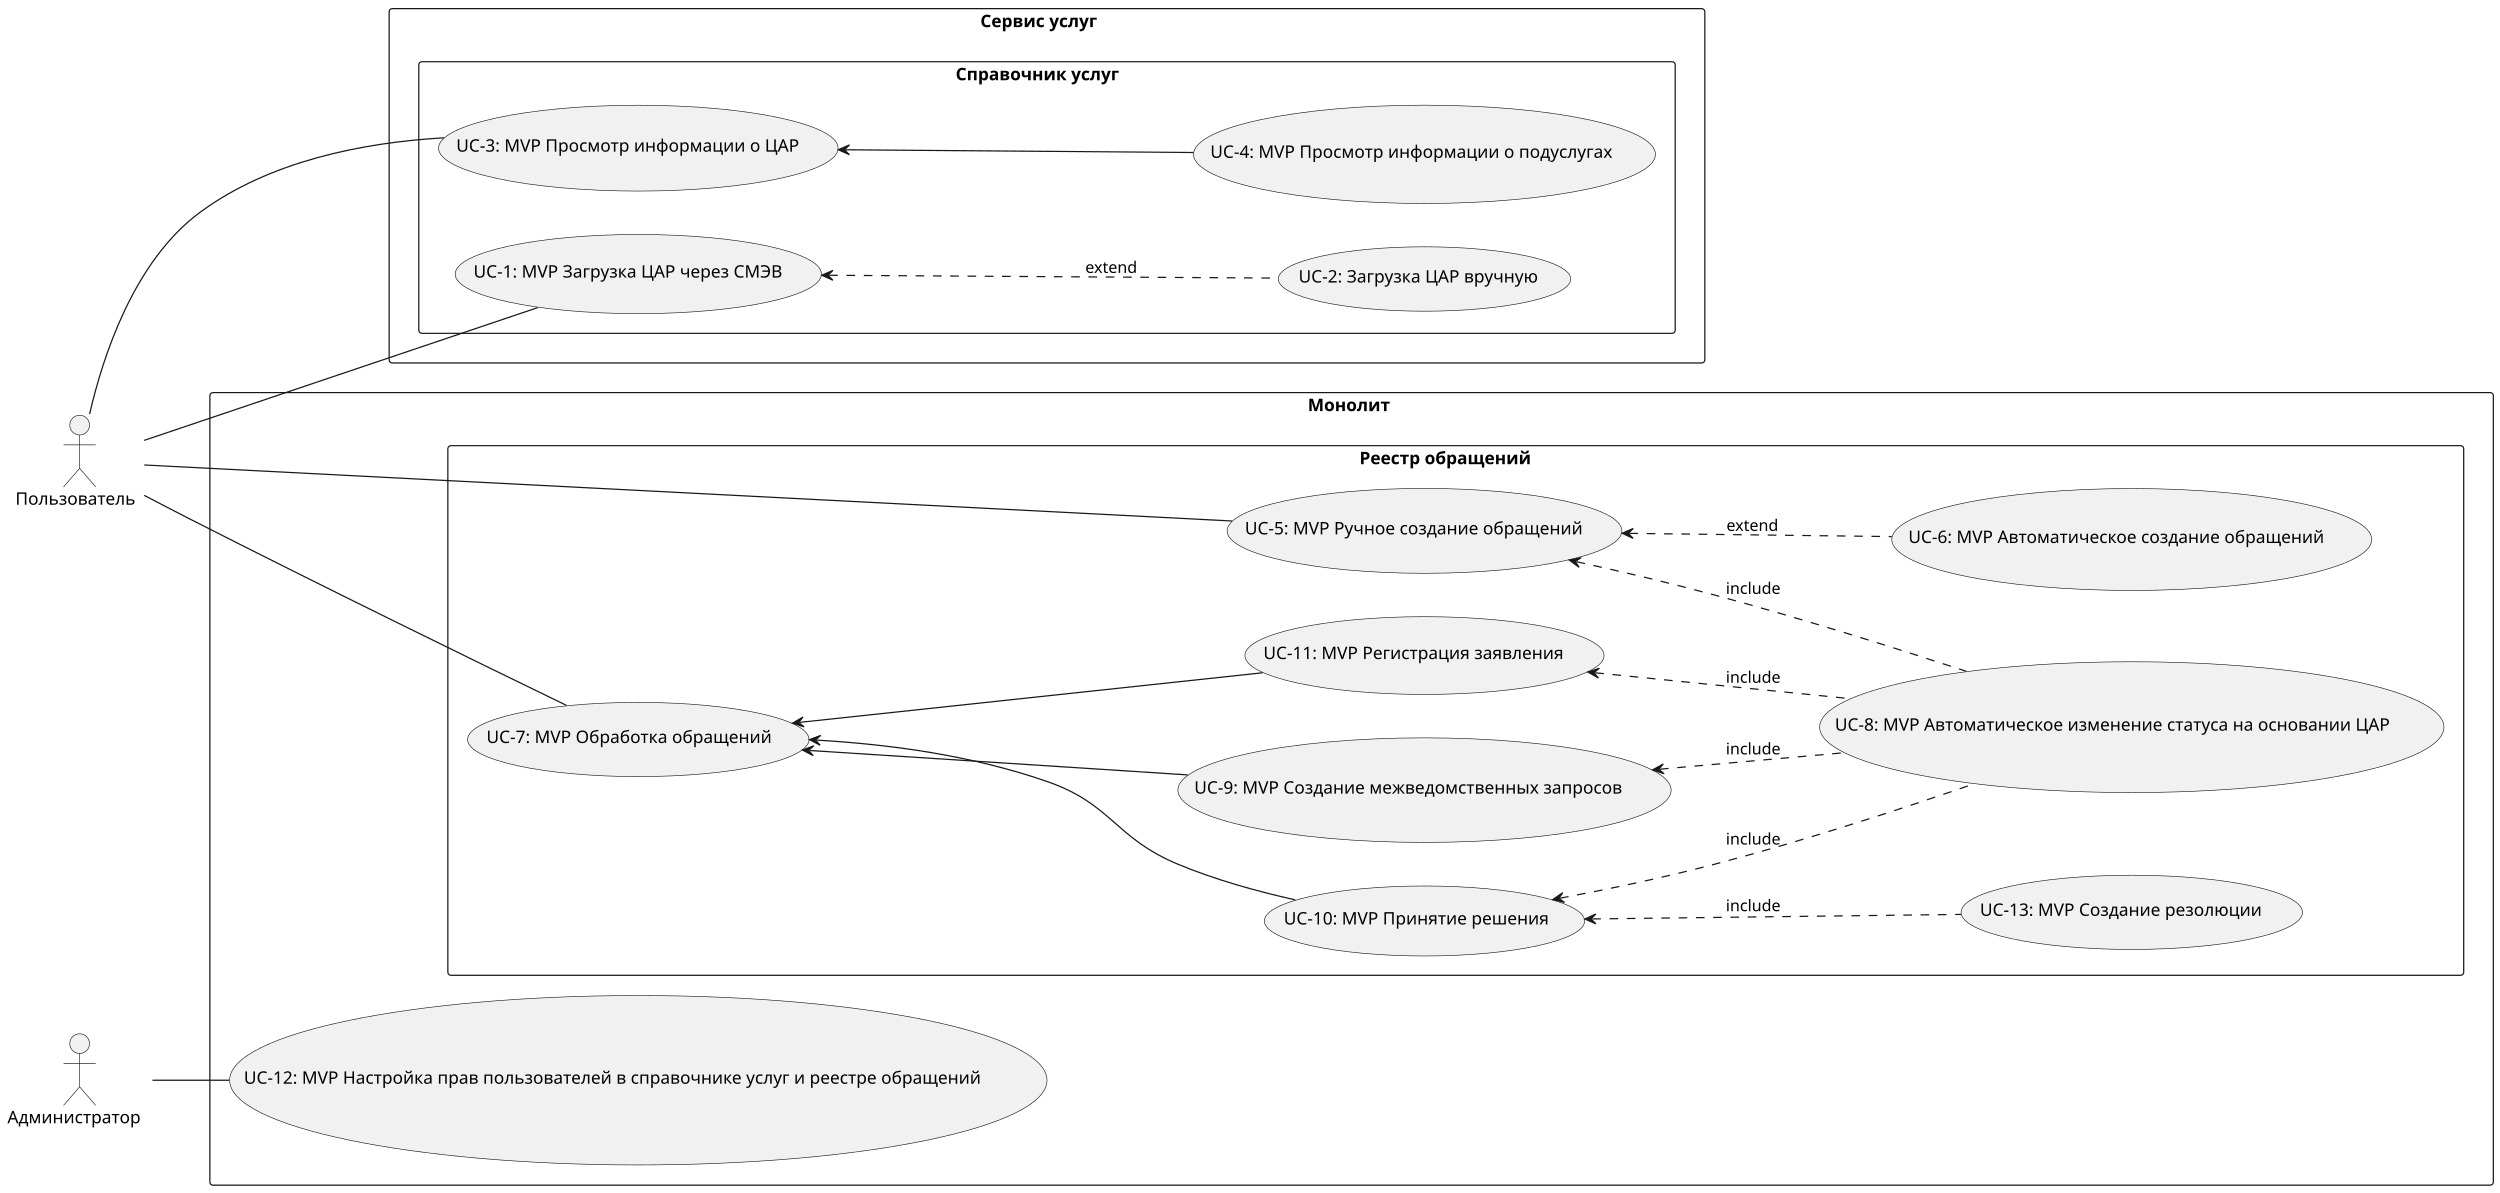
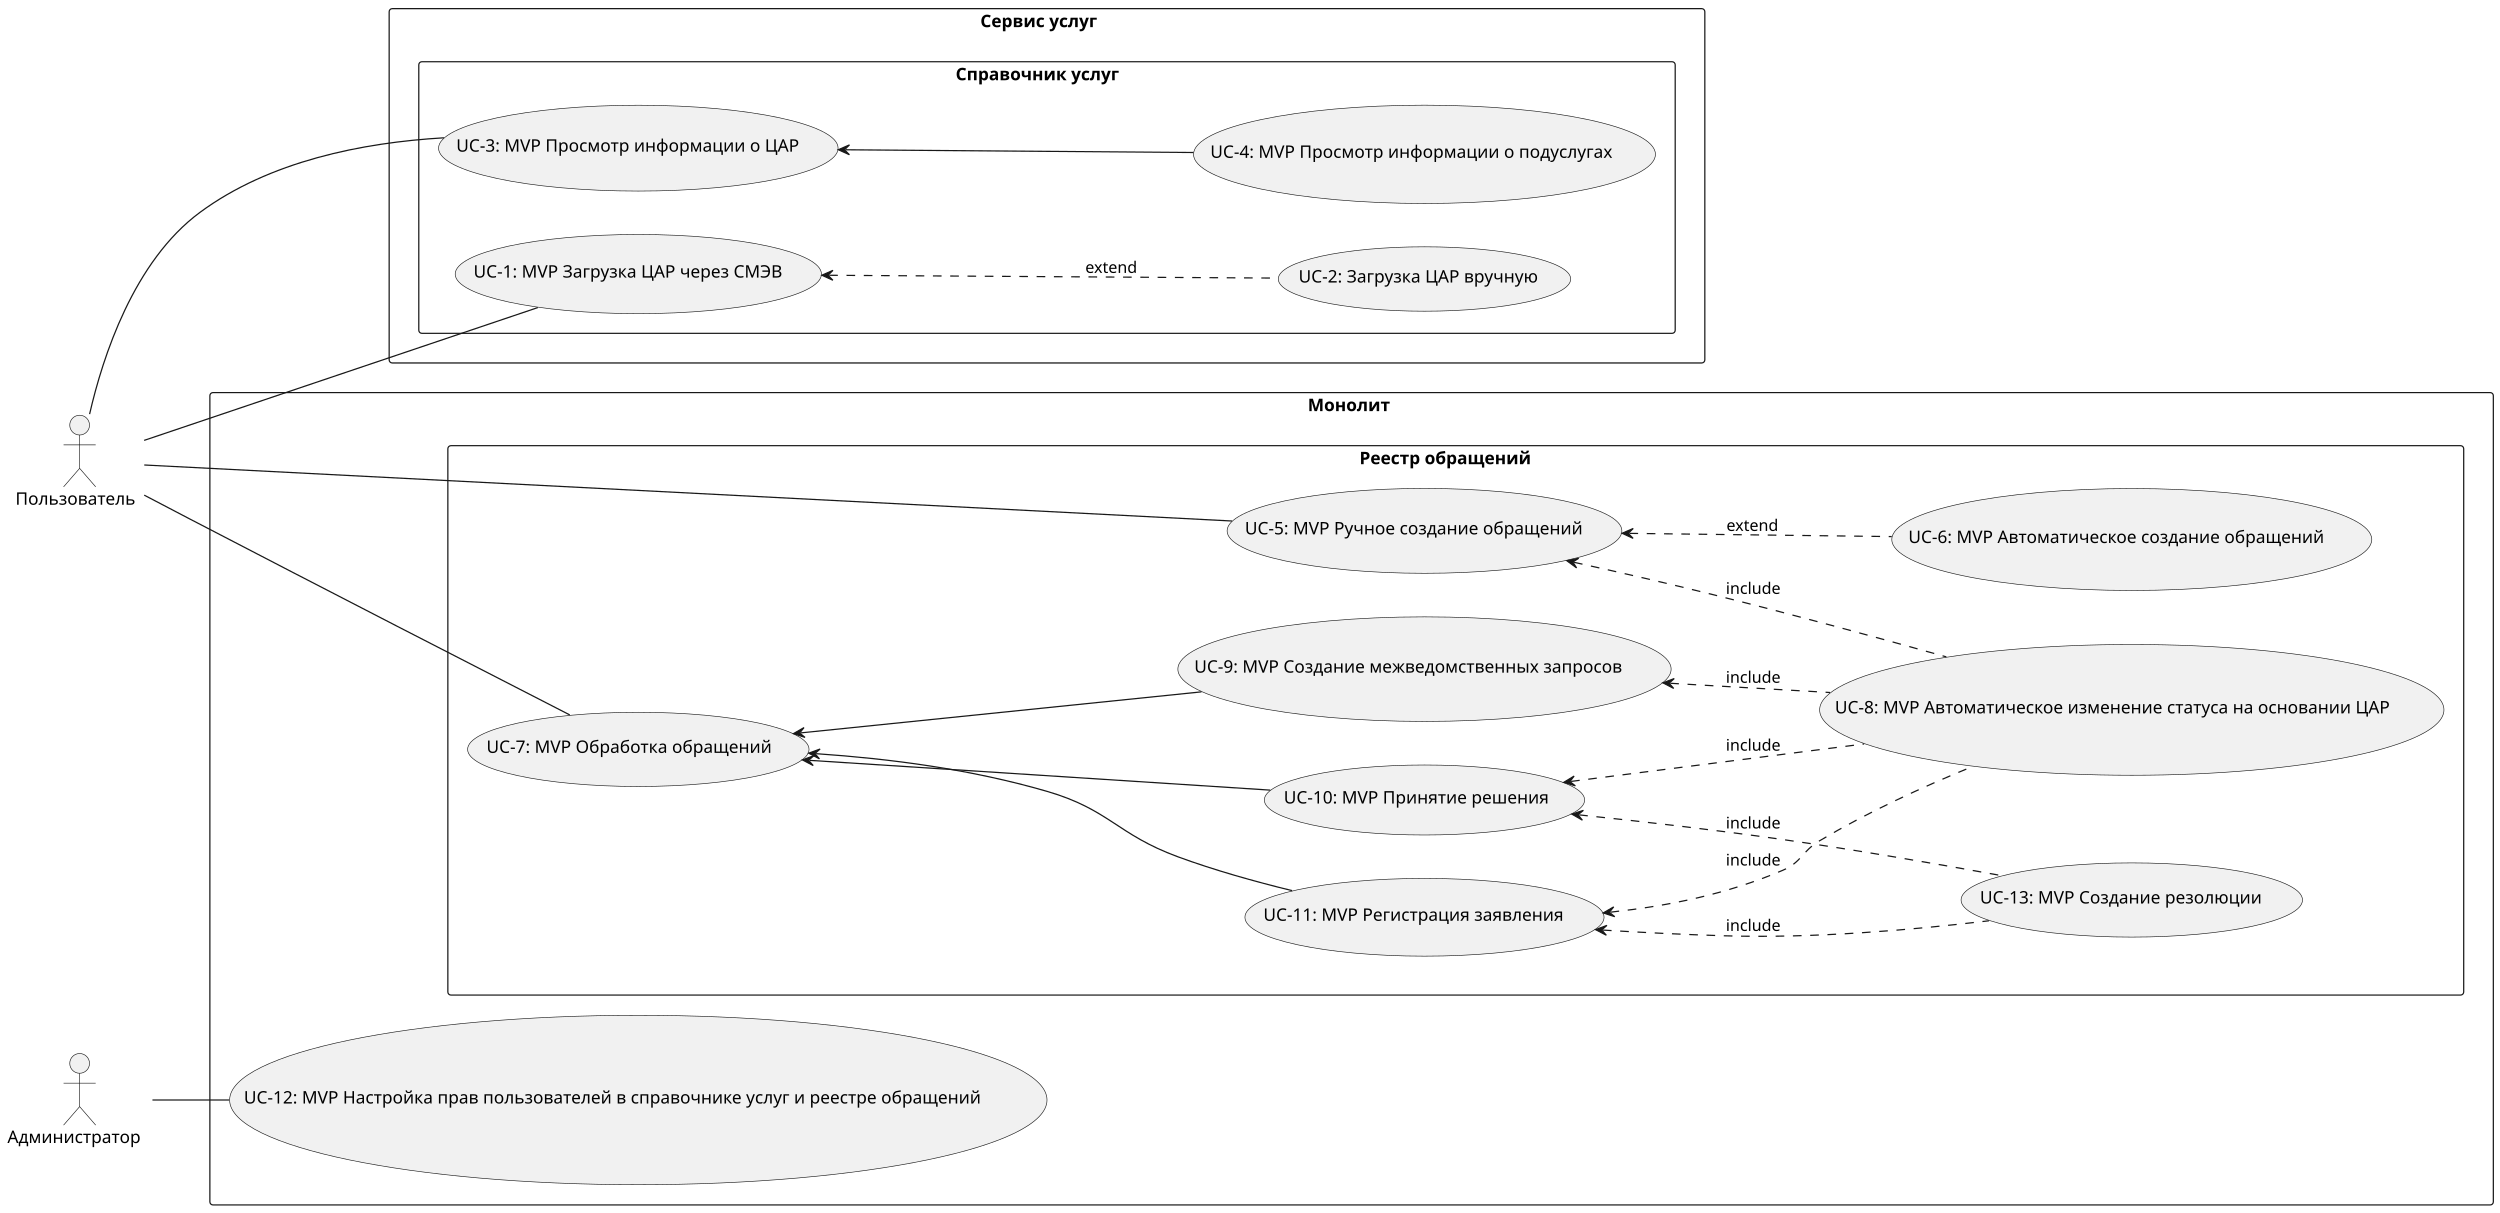
- <svg xmlns="http://www.w3.org/2000/svg" contentStyleType="text/css" height="966px" preserveAspectRatio="none" style="width:2025px;height:966px;background:#FFFFFF;" version="1.1" viewBox="0 0 2025 966" width="2025px" zoomAndPan="magnify">
+ <svg xmlns="http://www.w3.org/2000/svg" contentStyleType="text/css" height="982px" preserveAspectRatio="none" style="width:2025px;height:982px;background:#FFFFFF;" version="1.1" viewBox="0 0 2025 982" width="2025px" zoomAndPan="magnify">
  <defs />
  <g>
    <g id="cluster_Монолит">
-       <rect fill="none" height="642" rx="2.5" ry="2.5" style="stroke:#181818;stroke-width:1.0;" width="1849.6" x="170" y="318" />
+       <rect fill="none" height="658" rx="2.5" ry="2.5" style="stroke:#181818;stroke-width:1.0;" width="1849.6" x="170" y="318" />
      <text fill="#000000" font-family="sans-serif" font-size="14" font-weight="bold" lengthAdjust="spacing" textLength="71" x="1059.3" y="332.995">Монолит</text>
    </g>
    <g id="cluster_Реестр обращений">
-       <rect fill="none" height="429" rx="2.5" ry="2.5" style="stroke:#181818;stroke-width:1.0;" width="1632.84" x="362.76" y="361" />
+       <rect fill="none" height="445" rx="2.5" ry="2.5" style="stroke:#181818;stroke-width:1.0;" width="1632.84" x="362.76" y="361" />
      <text fill="#000000" font-family="sans-serif" font-size="14" font-weight="bold" lengthAdjust="spacing" textLength="156" x="1101.18" y="375.995">Реестр обращений</text>
    </g>
    <g id="cluster_Сервис услуг">
      <rect fill="none" height="287" rx="2.5" ry="2.5" style="stroke:#181818;stroke-width:1.0;" width="1065.69" x="315.22" y="7" />
      <text fill="#000000" font-family="sans-serif" font-size="14" font-weight="bold" lengthAdjust="spacing" textLength="108" x="794.065" y="21.995">Сервис услуг</text>
    </g>
    <g id="cluster_Справочник услуг">
      <rect fill="none" height="220" rx="2.5" ry="2.5" style="stroke:#181818;stroke-width:1.0;" width="1017.69" x="339.22" y="50" />
      <text fill="#000000" font-family="sans-serif" font-size="14" font-weight="bold" lengthAdjust="spacing" textLength="148" x="774.065" y="64.995">Справочник услуг</text>
    </g>
    <g id="elem_settingsUsr">
-       <ellipse cx="517.04" cy="874.998" fill="#F1F1F1" rx="331.04" ry="68.608" style="stroke:#181818;stroke-width:0.5;" />
-       <text fill="#000000" font-family="sans-serif" font-size="14" lengthAdjust="spacing" textLength="639" x="197.54" y="877.845">UC-12: MVP Настройка прав пользователей в справочнике услуг и реестре обращений</text>
+       <ellipse cx="517.04" cy="890.998" fill="#F1F1F1" rx="331.04" ry="68.608" style="stroke:#181818;stroke-width:0.5;" />
+       <text fill="#000000" font-family="sans-serif" font-size="14" lengthAdjust="spacing" textLength="639" x="197.54" y="893.845">UC-12: MVP Настройка прав пользователей в справочнике услуг и реестре обращений</text>
    </g>
    <g id="elem_createTasks">
      <ellipse cx="1153.843" cy="429.997" fill="#F1F1F1" rx="159.883" ry="34.377" style="stroke:#181818;stroke-width:0.5;" />
      <text fill="#000000" font-family="sans-serif" font-size="14" lengthAdjust="spacing" textLength="291" x="1008.343" y="432.843">UC-5: MVP Ручное создание обращений</text>
    </g>
    <g id="elem_autoCreateTasks">
      <ellipse cx="1726.747" cy="436.997" fill="#F1F1F1" rx="194.387" ry="41.277" style="stroke:#181818;stroke-width:0.5;" />
      <text fill="#000000" font-family="sans-serif" font-size="14" lengthAdjust="spacing" textLength="362" x="1545.747" y="439.844">UC-6: MVP Автоматическое создание обращений</text>
    </g>
    <g id="elem_doTasks">
-       <ellipse cx="517.041" cy="598.996" fill="#F1F1F1" rx="138.281" ry="30.056" style="stroke:#181818;stroke-width:0.5;" />
-       <text fill="#000000" font-family="sans-serif" font-size="14" lengthAdjust="spacing" textLength="246" x="394.041" y="601.843">UC-7: MVP Обработка обращений</text>
+       <ellipse cx="517.041" cy="606.996" fill="#F1F1F1" rx="138.281" ry="30.056" style="stroke:#181818;stroke-width:0.5;" />
+       <text fill="#000000" font-family="sans-serif" font-size="14" lengthAdjust="spacing" textLength="246" x="394.041" y="609.843">UC-7: MVP Обработка обращений</text>
    </g>
    <g id="elem_autoChangeStatus">
-       <ellipse cx="1726.754" cy="588.999" fill="#F1F1F1" rx="252.844" ry="52.969" style="stroke:#181818;stroke-width:0.5;" />
-       <text fill="#000000" font-family="sans-serif" font-size="14" lengthAdjust="spacing" textLength="481" x="1486.254" y="591.846">UC-8: MVP Автоматическое изменение статуса на основании ЦАР</text>
+       <ellipse cx="1726.754" cy="574.999" fill="#F1F1F1" rx="252.844" ry="52.969" style="stroke:#181818;stroke-width:0.5;" />
+       <text fill="#000000" font-family="sans-serif" font-size="14" lengthAdjust="spacing" textLength="481" x="1486.254" y="577.846">UC-8: MVP Автоматическое изменение статуса на основании ЦАР</text>
    </g>
    <g id="elem_createSMEVRequest">
-       <ellipse cx="1153.844" cy="640.003" fill="#F1F1F1" rx="199.764" ry="42.353" style="stroke:#181818;stroke-width:0.5;" />
-       <text fill="#000000" font-family="sans-serif" font-size="14" lengthAdjust="spacing" textLength="373" x="967.344" y="642.85">UC-9: MVP Создание межведомственных запросов</text>
+       <ellipse cx="1153.844" cy="542.003" fill="#F1F1F1" rx="199.764" ry="42.353" style="stroke:#181818;stroke-width:0.5;" />
+       <text fill="#000000" font-family="sans-serif" font-size="14" lengthAdjust="spacing" textLength="373" x="967.344" y="544.85">UC-9: MVP Создание межведомственных запросов</text>
    </g>
    <g id="elem_decideTask">
-       <ellipse cx="1153.838" cy="745.996" fill="#F1F1F1" rx="129.728" ry="28.346" style="stroke:#181818;stroke-width:0.5;" />
-       <text fill="#000000" font-family="sans-serif" font-size="14" lengthAdjust="spacing" textLength="228" x="1039.838" y="748.842">UC-10: MVP Принятие решения</text>
+       <ellipse cx="1153.838" cy="647.996" fill="#F1F1F1" rx="129.728" ry="28.346" style="stroke:#181818;stroke-width:0.5;" />
+       <text fill="#000000" font-family="sans-serif" font-size="14" lengthAdjust="spacing" textLength="228" x="1039.838" y="650.842">UC-10: MVP Принятие решения</text>
    </g>
    <g id="elem_regTask">
-       <ellipse cx="1153.841" cy="531" fill="#F1F1F1" rx="145.451" ry="31.49" style="stroke:#181818;stroke-width:0.5;" />
-       <text fill="#000000" font-family="sans-serif" font-size="14" lengthAdjust="spacing" textLength="261" x="1023.341" y="533.847">UC-11: MVP Регистрация заявления</text>
+       <ellipse cx="1153.841" cy="743" fill="#F1F1F1" rx="145.451" ry="31.49" style="stroke:#181818;stroke-width:0.5;" />
+       <text fill="#000000" font-family="sans-serif" font-size="14" lengthAdjust="spacing" textLength="261" x="1023.341" y="745.847">UC-11: MVP Регистрация заявления</text>
    </g>
    <g id="elem_createRezol">
-       <ellipse cx="1726.751" cy="738.996" fill="#F1F1F1" rx="138.281" ry="30.056" style="stroke:#181818;stroke-width:0.5;" />
-       <text fill="#000000" font-family="sans-serif" font-size="14" lengthAdjust="spacing" textLength="246" x="1603.751" y="741.843">UC-13: MVP Создание резолюции</text>
+       <ellipse cx="1726.751" cy="728.996" fill="#F1F1F1" rx="138.281" ry="30.056" style="stroke:#181818;stroke-width:0.5;" />
+       <text fill="#000000" font-family="sans-serif" font-size="14" lengthAdjust="spacing" textLength="246" x="1603.751" y="731.843">UC-13: MVP Создание резолюции</text>
    </g>
    <g id="elem_uploadCarSMEV">
      <ellipse cx="517.038" cy="221.996" fill="#F1F1F1" rx="148.328" ry="32.066" style="stroke:#181818;stroke-width:0.5;" />
      <text fill="#000000" font-family="sans-serif" font-size="14" lengthAdjust="spacing" textLength="267" x="383.538" y="224.842">UC-1: MVP Загрузка ЦАР через СМЭВ</text>
    </g>
    <g id="elem_uploadCarManual">
      <ellipse cx="1153.839" cy="225.996" fill="#F1F1F1" rx="118.429" ry="26.086" style="stroke:#181818;stroke-width:0.5;" />
      <text fill="#000000" font-family="sans-serif" font-size="14" lengthAdjust="spacing" textLength="204" x="1051.839" y="228.843">UC-2: Загрузка ЦАР вручную</text>
    </g>
    <g id="elem_viewInfoCar">
      <ellipse cx="517.045" cy="120.003" fill="#F1F1F1" rx="161.815" ry="34.763" style="stroke:#181818;stroke-width:0.5;" />
      <text fill="#000000" font-family="sans-serif" font-size="14" lengthAdjust="spacing" textLength="295" x="369.545" y="122.85">UC-3: MVP Просмотр информации о ЦАР</text>
    </g>
    <g id="elem_viewInfoSubcar">
      <ellipse cx="1153.836" cy="125.003" fill="#F1F1F1" rx="187.066" ry="39.813" style="stroke:#181818;stroke-width:0.5;" />
      <text fill="#000000" font-family="sans-serif" font-size="14" lengthAdjust="spacing" textLength="347" x="980.336" y="127.85">UC-4: MVP Просмотр информации о подуслугах</text>
    </g>
    <g id="elem_usr">
      <ellipse cx="64.5" cy="344.35" fill="#F1F1F1" rx="8" ry="8" style="stroke:#181818;stroke-width:0.5;" />
      <path d="M64.5,352.35 L64.5,379.35 M51.5,360.35 L77.5,360.35 M64.5,379.35 L51.5,394.35 M64.5,379.35 L77.5,394.35 " fill="none" style="stroke:#181818;stroke-width:0.5;" />
      <text fill="#000000" font-family="sans-serif" font-size="14" lengthAdjust="spacing" textLength="104" x="12.5" y="408.845">Пользователь</text>
    </g>
    <g id="elem_adm">
-       <ellipse cx="64.5" cy="845.35" fill="#F1F1F1" rx="8" ry="8" style="stroke:#181818;stroke-width:0.5;" />
-       <path d="M64.5,853.35 L64.5,880.35 M51.5,861.35 L77.5,861.35 M64.5,880.35 L51.5,895.35 M64.5,880.35 L77.5,895.35 " fill="none" style="stroke:#181818;stroke-width:0.5;" />
-       <text fill="#000000" font-family="sans-serif" font-size="14" lengthAdjust="spacing" textLength="117" x="6" y="909.845">Администратор</text>
+       <ellipse cx="64.5" cy="861.35" fill="#F1F1F1" rx="8" ry="8" style="stroke:#181818;stroke-width:0.5;" />
+       <path d="M64.5,869.35 L64.5,896.35 M51.5,877.35 L77.5,877.35 M64.5,896.35 L51.5,911.35 M64.5,896.35 L77.5,911.35 " fill="none" style="stroke:#181818;stroke-width:0.5;" />
+       <text fill="#000000" font-family="sans-serif" font-size="14" lengthAdjust="spacing" textLength="117" x="6" y="925.845">Администратор</text>
    </g>
    <g id="link_usr_uploadCarSMEV">
      <path d="M116.74,356.71 C194.58,330.45 343.3,280.28 435.64,249.13 " fill="none" id="usr-uploadCarSMEV" style="stroke:#181818;stroke-width:1.0;" />
    </g>
    <g id="link_uploadCarSMEV_uploadCarManual">
      <path d="M671.67,222.968 C784.13,223.678 930.88,224.6 1035.17,225.26 " fill="none" id="uploadCarSMEV-backto-uploadCarManual" style="stroke:#181818;stroke-width:1.0;stroke-dasharray:7.0,7.0;" />
      <polygon fill="#181818" points="665.67,222.93,674.645,226.987,670.67,222.962,674.695,218.987,665.67,222.93" style="stroke:#181818;stroke-width:1.0;" />
      <text fill="#000000" font-family="sans-serif" font-size="13" lengthAdjust="spacing" textLength="44" x="879.08" y="221.067">extend</text>
    </g>
    <g id="link_usr_viewInfoCar">
      <path d="M72.57,335.44 C83.28,288.78 108.36,211.56 162,172 C218.12,130.61 293.1,115.52 359.6,111.62 " fill="none" id="usr-viewInfoCar" style="stroke:#181818;stroke-width:1.0;" />
    </g>
    <g id="link_viewInfoCar_viewInfoSubcar">
      <path d="M685.05,121.317 C772.65,122.007 875.45,122.82 966.69,123.53 " fill="none" id="viewInfoCar-backto-viewInfoSubcar" style="stroke:#181818;stroke-width:1.0;" />
      <polygon fill="#181818" points="679.05,121.27,688.018,125.341,684.05,121.309,688.081,117.341,679.05,121.27" style="stroke:#181818;stroke-width:1.0;" />
    </g>
    <g id="link_usr_doTasks">
-       <path d="M116.74,401.22 C128.62,407.45 141.22,414 153,420 C260.55,474.77 387.2,536.62 458.91,571.4 " fill="none" id="usr-doTasks" style="stroke:#181818;stroke-width:1.0;" />
+       <path d="M116.82,401.07 C128.69,407.31 141.28,413.9 153,420 C262.27,476.87 390.45,542.68 461.53,579.1 " fill="none" id="usr-doTasks" style="stroke:#181818;stroke-width:1.0;" />
    </g>
    <g id="link_doTasks_createSMEVRequest">
-       <path d="M655.947,607.907 C746.217,613.737 861.34,621.17 962.08,627.68 " fill="none" id="doTasks-backto-createSMEVRequest" style="stroke:#181818;stroke-width:1.0;" />
-       <polygon fill="#181818" points="649.96,607.52,658.683,612.092,654.95,607.842,659.199,604.108,649.96,607.52" style="stroke:#181818;stroke-width:1.0;" />
+       <path d="M648.669,593.629 C742.909,583.979 867.67,571.2 973.19,560.4 " fill="none" id="doTasks-backto-createSMEVRequest" style="stroke:#181818;stroke-width:1.0;" />
+       <polygon fill="#181818" points="642.7,594.24,652.061,597.302,647.674,593.731,651.246,589.344,642.7,594.24" style="stroke:#181818;stroke-width:1.0;" />
    </g>
    <g id="link_doTasks_decideTask">
-       <path d="M661.559,599.477 C721.989,603.077 786.98,611.85 848.08,633 C900.75,651.23 902.65,678.53 954.08,700 C983.99,712.49 1017.91,721.93 1049.15,728.9 " fill="none" id="doTasks-backto-decideTask" style="stroke:#181818;stroke-width:1.0;" />
-       <polygon fill="#181818" points="655.57,599.12,664.316,603.648,660.561,599.417,664.792,595.662,655.57,599.12" style="stroke:#181818;stroke-width:1.0;" />
+       <path d="M655.947,615.907 C767.378,623.107 919.81,632.95 1028.91,640 " fill="none" id="doTasks-backto-decideTask" style="stroke:#181818;stroke-width:1.0;" />
+       <polygon fill="#181818" points="649.96,615.52,658.683,620.092,654.95,615.842,659.199,612.109,649.96,615.52" style="stroke:#181818;stroke-width:1.0;" />
    </g>
    <g id="link_createTasks_autoCreateTasks">
      <path d="M1319.87,432.024 C1387.59,432.853 1461.21,433.76 1532.3,434.63 " fill="none" id="createTasks-backto-autoCreateTasks" style="stroke:#181818;stroke-width:1.0;stroke-dasharray:7.0,7.0;" />
      <polygon fill="#181818" points="1313.87,431.95,1322.82,436.06,1318.87,432.011,1322.918,428.061,1313.87,431.95" style="stroke:#181818;stroke-width:1.0;" />
      <text fill="#000000" font-family="sans-serif" font-size="13" lengthAdjust="spacing" textLength="44" x="1398.41" y="430.067">extend</text>
    </g>
    <g id="link_usr_createTasks">
      <path d="M116.85,376.64 C273.45,384.71 749.38,409.22 997.95,422.02 " fill="none" id="usr-createTasks" style="stroke:#181818;stroke-width:1.0;" />
    </g>
    <g id="link_doTasks_regTask">
-       <path d="M647.906,585.091 C757.596,573.341 911.18,556.89 1022.71,544.94 " fill="none" id="doTasks-backto-regTask" style="stroke:#181818;stroke-width:1.0;" />
-       <polygon fill="#181818" points="641.94,585.73,651.315,588.749,646.912,585.197,650.463,580.794,641.94,585.73" style="stroke:#181818;stroke-width:1.0;" />
+       <path d="M661.026,610.474 C721.206,614.634 786.13,622.98 848.08,641 C898.65,655.72 904.65,675.81 954.08,694 C983.51,704.83 1016.28,714.02 1046.57,721.41 " fill="none" id="doTasks-backto-regTask" style="stroke:#181818;stroke-width:1.0;" />
+       <polygon fill="#181818" points="655.04,610.06,663.743,614.671,660.028,610.405,664.294,606.69,655.04,610.06" style="stroke:#181818;stroke-width:1.0;" />
    </g>
    <g id="link_createTasks_autoChangeStatus">
-       <path d="M1276.981,454.973 C1314.731,463.233 1350.83,471.74 1388.91,482 C1456.6,500.23 1530.96,523.5 1592.56,543.68 " fill="none" id="createTasks-backto-autoChangeStatus" style="stroke:#181818;stroke-width:1.0;stroke-dasharray:7.0,7.0;" />
-       <polygon fill="#181818" points="1271.12,453.69,1279.057,459.521,1276.004,454.759,1280.767,451.706,1271.12,453.69" style="stroke:#181818;stroke-width:1.0;" />
+       <path d="M1274.97,455.459 C1313.16,463.859 1350.03,472.32 1388.91,482 C1450.58,497.35 1518.18,515.71 1576.53,532.05 " fill="none" id="createTasks-backto-autoChangeStatus" style="stroke:#181818;stroke-width:1.0;stroke-dasharray:7.0,7.0;" />
+       <polygon fill="#181818" points="1269.11,454.17,1277.041,460.01,1273.993,455.244,1278.759,452.197,1269.11,454.17" style="stroke:#181818;stroke-width:1.0;" />
      <text fill="#000000" font-family="sans-serif" font-size="13" lengthAdjust="spacing" textLength="45" x="1397.91" y="481.067">include</text>
    </g>
    <g id="link_decideTask_autoChangeStatus">
-       <path d="M1263.618,727.538 C1304.688,719.869 1346.34,711.15 1388.91,700 C1459.05,681.63 1535.93,656.67 1598.51,635.08 " fill="none" id="decideTask-backto-autoChangeStatus" style="stroke:#181818;stroke-width:1.0;stroke-dasharray:7.0,7.0;" />
-       <polygon fill="#181818" points="1257.72,728.64,1267.301,730.92,1262.635,727.722,1265.833,723.056,1257.72,728.64" style="stroke:#181818;stroke-width:1.0;" />
-       <text fill="#000000" font-family="sans-serif" font-size="13" lengthAdjust="spacing" textLength="45" x="1397.91" y="684.067">include</text>
+       <path d="M1272.572,632.949 C1341.792,624.099 1427.05,613.19 1509.92,602.6 " fill="none" id="decideTask-backto-autoChangeStatus" style="stroke:#181818;stroke-width:1.0;stroke-dasharray:7.0,7.0;" />
+       <polygon fill="#181818" points="1266.62,633.71,1276.055,636.536,1271.58,633.076,1275.04,628.601,1266.62,633.71" style="stroke:#181818;stroke-width:1.0;" />
+       <text fill="#000000" font-family="sans-serif" font-size="13" lengthAdjust="spacing" textLength="45" x="1397.91" y="608.067">include</text>
+     </g>
+     <g id="link_regTask_createRezol">
+       <path d="M1298.379,753.365 C1332.509,755.445 1363.03,756.95 1396.91,758 C1468.23,760.21 1547.96,753.41 1611.04,745.84 " fill="none" id="regTask-backto-createRezol" style="stroke:#181818;stroke-width:1.0;stroke-dasharray:7.0,7.0;" />
+       <polygon fill="#181818" points="1292.39,753,1301.13,757.54,1297.381,753.304,1301.617,749.555,1292.39,753" style="stroke:#181818;stroke-width:1.0;" />
+       <text fill="#000000" font-family="sans-serif" font-size="13" lengthAdjust="spacing" textLength="45" x="1397.91" y="754.067">include</text>
    </g>
    <g id="link_decideTask_createRezol">
-       <path d="M1289.68,744.347 C1380.45,743.237 1495.82,741.82 1588.42,740.68 " fill="none" id="decideTask-backto-createRezol" style="stroke:#181818;stroke-width:1.0;stroke-dasharray:7.0,7.0;" />
-       <polygon fill="#181818" points="1283.68,744.42,1292.728,748.31,1288.68,744.359,1292.63,740.31,1283.68,744.42" style="stroke:#181818;stroke-width:1.0;" />
-       <text fill="#000000" font-family="sans-serif" font-size="13" lengthAdjust="spacing" textLength="45" x="1397.91" y="738.067">include</text>
+       <path d="M1279.157,660.055 C1331.557,665.545 1387.92,672.04 1443.91,680 C1502.79,688.37 1568.26,699.63 1621.26,709.25 " fill="none" id="decideTask-backto-createRezol" style="stroke:#181818;stroke-width:1.0;stroke-dasharray:7.0,7.0;" />
+       <polygon fill="#181818" points="1273.19,659.43,1281.724,664.346,1278.163,659.951,1282.558,656.39,1273.19,659.43" style="stroke:#181818;stroke-width:1.0;" />
+       <text fill="#000000" font-family="sans-serif" font-size="13" lengthAdjust="spacing" textLength="45" x="1397.91" y="671.067">include</text>
    </g>
    <g id="link_regTask_autoChangeStatus">
-       <path d="M1292.149,544.947 C1355.119,551.347 1426.41,558.59 1498.5,565.91 " fill="none" id="regTask-backto-autoChangeStatus" style="stroke:#181818;stroke-width:1.0;stroke-dasharray:7.0,7.0;" />
-       <polygon fill="#181818" points="1286.18,544.34,1294.729,549.23,1291.154,544.846,1295.538,541.27,1286.18,544.34" style="stroke:#181818;stroke-width:1.0;" />
+       <path d="M1304.545,738.857 C1352.265,733.717 1398.74,724.24 1443.91,705 C1459.62,698.31 1459.23,689.73 1473.91,681 C1512.44,658.08 1556.84,637.64 1597.53,620.97 " fill="none" id="regTask-backto-autoChangeStatus" style="stroke:#181818;stroke-width:1.0;stroke-dasharray:7.0,7.0;" />
+       <polygon fill="#181818" points="1298.58,739.5,1307.957,742.513,1303.551,738.965,1307.1,734.559,1298.58,739.5" style="stroke:#181818;stroke-width:1.0;" />
+       <text fill="#000000" font-family="sans-serif" font-size="13" lengthAdjust="spacing" textLength="45" x="1397.91" y="701.067">include</text>
+     </g>
+     <g id="link_createSMEVRequest_autoChangeStatus">
+       <path d="M1352.92,553.447 C1396.4,555.967 1437.13,558.32 1482.4,560.93 " fill="none" id="createSMEVRequest-backto-autoChangeStatus" style="stroke:#181818;stroke-width:1.0;stroke-dasharray:7.0,7.0;" />
+       <polygon fill="#181818" points="1346.93,553.1,1355.684,557.614,1351.922,553.389,1356.146,549.627,1346.93,553.1" style="stroke:#181818;stroke-width:1.0;" />
      <text fill="#000000" font-family="sans-serif" font-size="13" lengthAdjust="spacing" textLength="45" x="1397.91" y="553.067">include</text>
    </g>
-     <g id="link_createSMEVRequest_autoChangeStatus">
-       <path d="M1344.606,623.047 C1393.906,618.647 1441.89,614.36 1493.45,609.75 " fill="none" id="createSMEVRequest-backto-autoChangeStatus" style="stroke:#181818;stroke-width:1.0;stroke-dasharray:7.0,7.0;" />
-       <polygon fill="#181818" points="1338.63,623.58,1347.95,626.764,1343.61,623.135,1347.239,618.796,1338.63,623.58" style="stroke:#181818;stroke-width:1.0;" />
-       <text fill="#000000" font-family="sans-serif" font-size="13" lengthAdjust="spacing" textLength="45" x="1397.91" y="611.067">include</text>
-     </g>
    <g id="link_adm_settingsUsr">
-       <path d="M123.48,875 C141.42,875 162.61,875 185.69,875 " fill="none" id="adm-settingsUsr" style="stroke:#181818;stroke-width:1.0;" />
+       <path d="M123.48,891 C141.42,891 162.61,891 185.69,891 " fill="none" id="adm-settingsUsr" style="stroke:#181818;stroke-width:1.0;" />
    </g>
  </g>
</svg>
